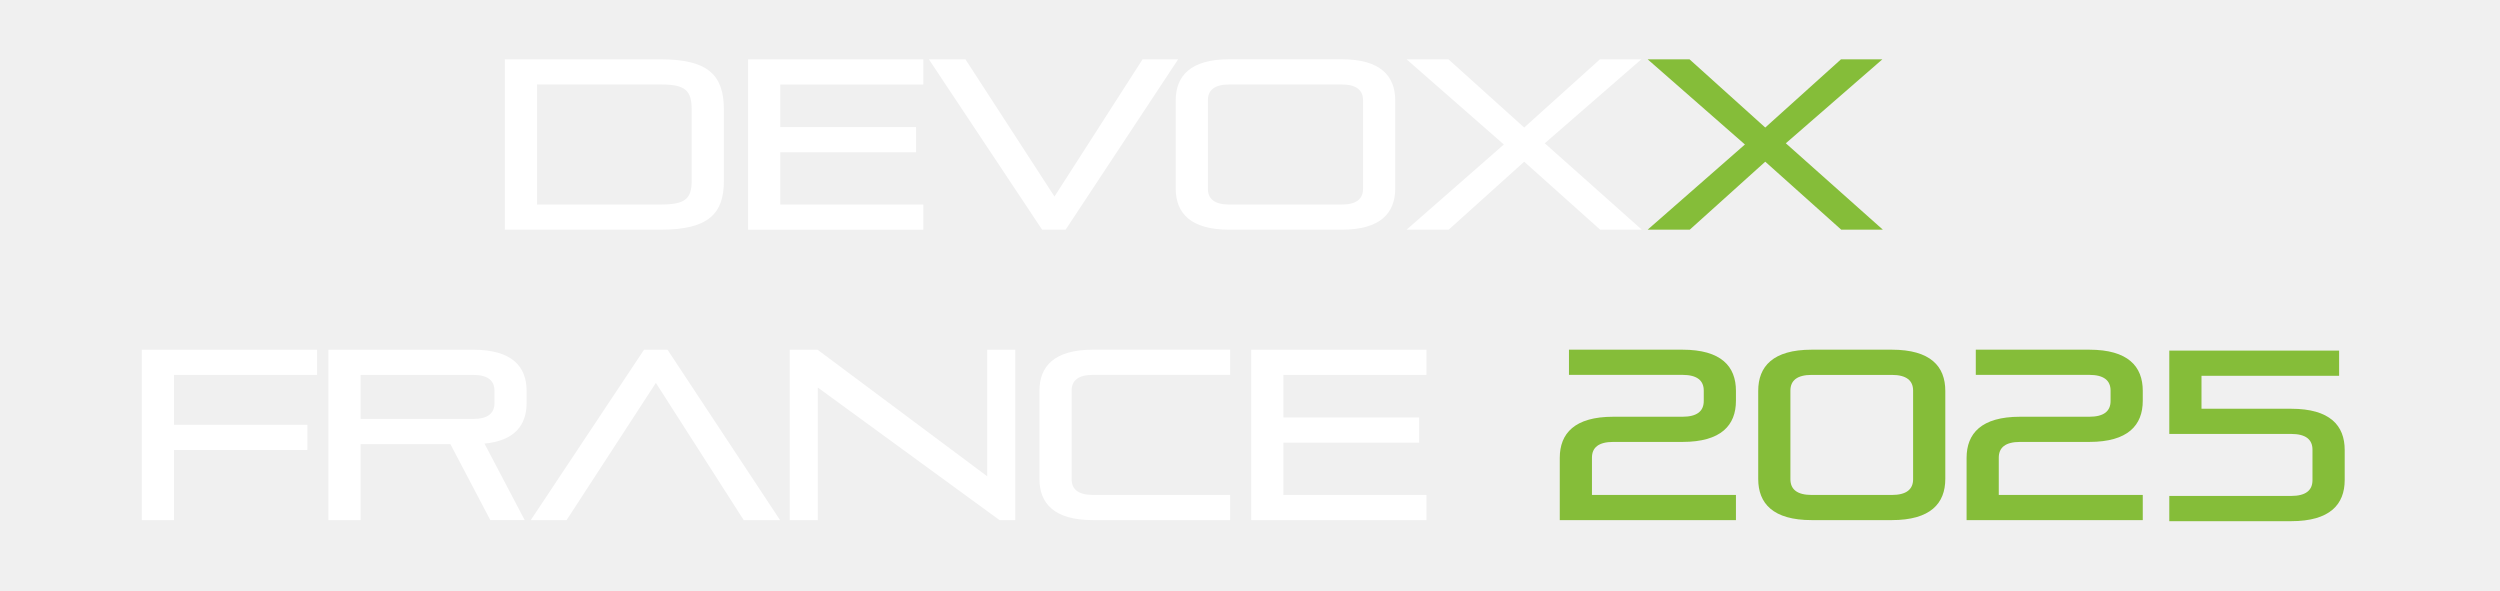
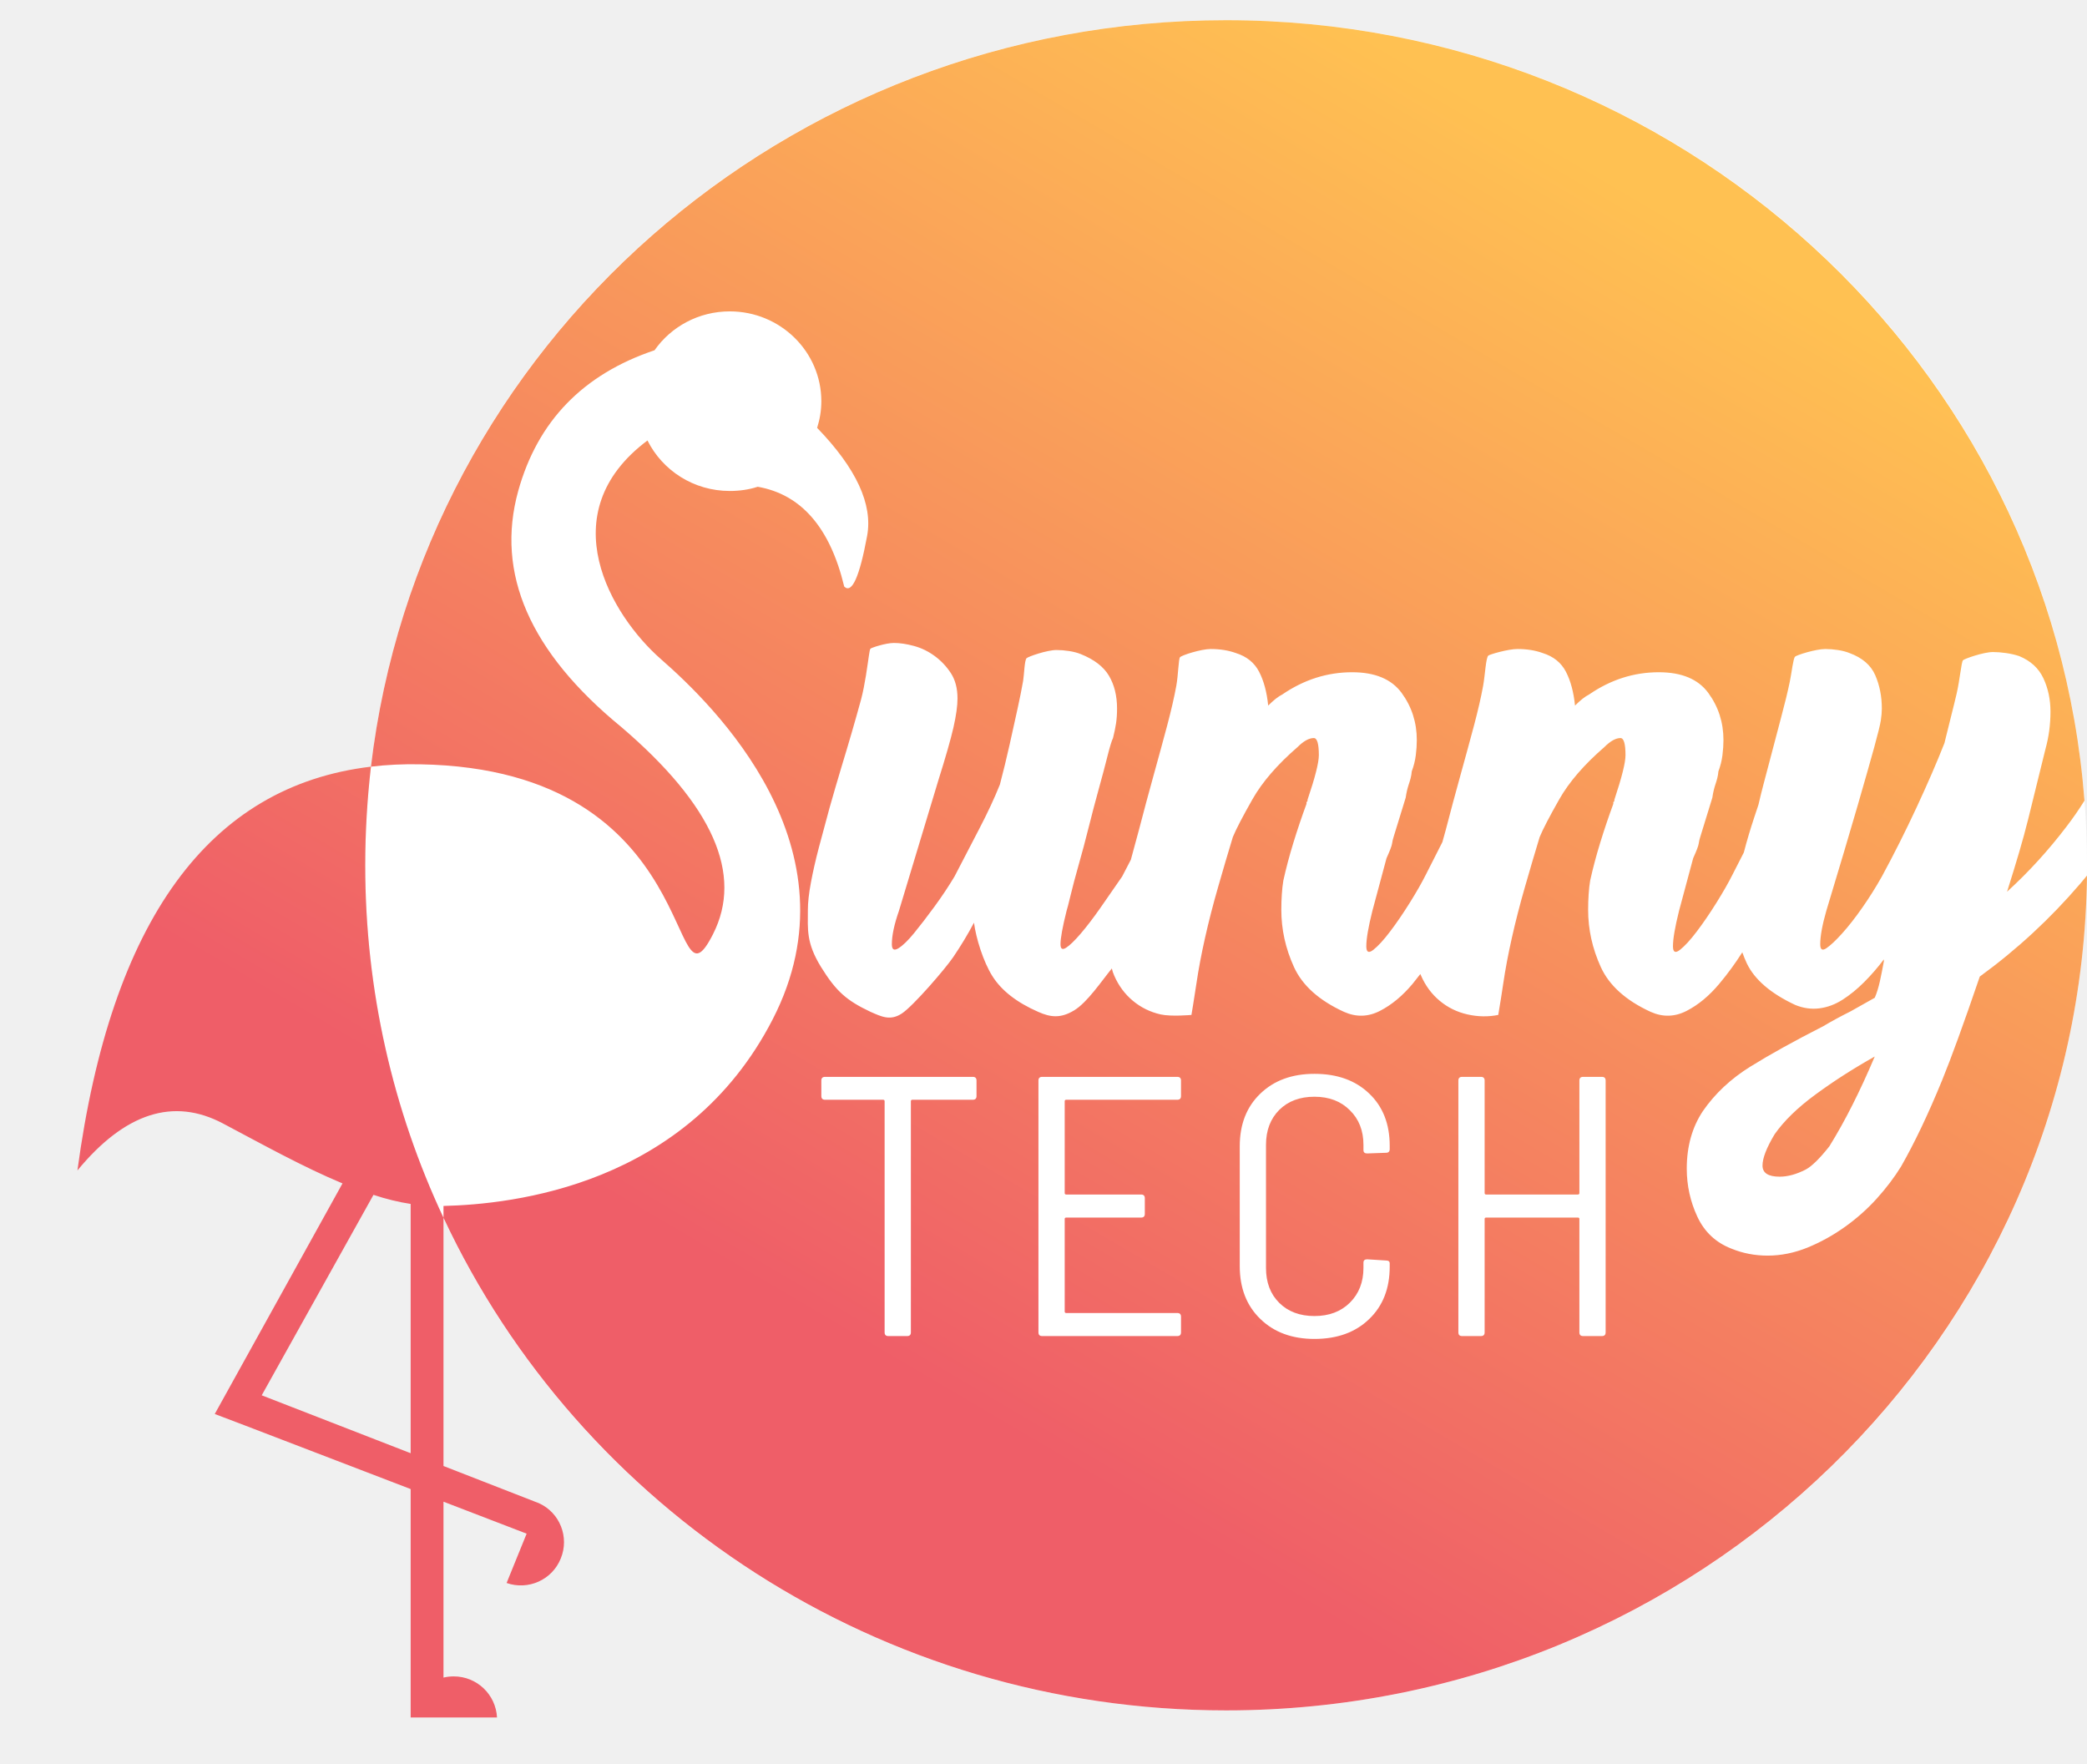
- <svg xmlns="http://www.w3.org/2000/svg" id="Calque_1" data-name="Calque 1" viewBox="0 0 841.89 199.02" width="841.89" height="199.02">
+ <svg xmlns="http://www.w3.org/2000/svg" version="1.2" viewBox="0 0 1240 1048" width="1240" height="1048">
  <defs>
-     <style>
-       .cls-1 {
-         fill:rgb(255, 255, 255);
-       }
- 
-       .cls-2 {
-         fill: #85bd39;
-       }
-     </style>
+     <linearGradient id="g1" x2="1" gradientUnits="userSpaceOnUse" gradientTransform="matrix(-418.576,717.935,-632.096,-368.529,1013.304,132.774)">
+       <stop offset="0" stop-color="#ffc152" />
+       <stop offset="1" stop-color="#ef5e68" />
+     </linearGradient>
  </defs>
-   <g>
-     <path class="cls-1" d="M170.01,77.35V19.98h52.57c16.22,0,21.19,5.62,21.19,16.95v24.04c0,10.76-4.97,16.38-21.19,16.38h-52.57ZM232.93,36.93c0-6.6-2.28-8.48-10.35-8.48h-41.73v40.42h41.73c8.07,0,10.35-1.87,10.35-7.99v-23.96Z" />
-     <path class="cls-1" d="M251.92,77.35V19.98h59.01v8.48h-48.17v14.34h45.72v8.48h-45.72v17.6h48.17v8.48h-59.01Z" />
-     <path class="cls-1" d="M350.94,77.35l-38.14-57.38h12.31l29.99,46.21,29.67-46.21h11.98l-37.9,57.38h-7.91Z" />
-     <path class="cls-1" d="M413.94,77.35c-13.04,0-18.01-5.62-18.01-13.86v-29.67c0-8.23,4.97-13.86,18.01-13.86h37.9c13.04,0,18.01,5.62,18.01,13.86v29.67c0,8.23-4.97,13.86-18.01,13.86h-37.9ZM459.01,33.75c0-3.42-2.28-5.3-7.17-5.3h-37.9c-4.89,0-7.17,1.87-7.17,5.3v29.83c0,3.42,2.28,5.3,7.17,5.3h37.9c4.89,0,7.17-1.87,7.17-5.3v-29.83Z" />
-     <path class="cls-1" d="M538.87,77.35l-25.59-22.9-25.43,22.9h-14.18l32.76-28.69-32.76-28.69h14.1l25.51,22.98,25.51-22.98h13.94l-32.52,28.28,32.68,29.1h-14.02Z" />
-     <path class="cls-2" d="M620.05,77.35l-25.59-22.9-25.43,22.9h-14.18l32.76-28.69-32.76-28.69h14.1l25.51,22.98,25.51-22.98h13.94l-32.52,28.28,32.68,29.1h-14.02Z" />
-     <path class="cls-1" d="M58.6,151.52v23.64h-10.84v-57.38h59.01v8.48h-48.17v16.79h44.91v8.48h-44.91Z" />
-     <path class="cls-1" d="M165.12,175.15l-13.45-25.59h-30.24v25.59h-10.84v-57.38h48.74c13.04,0,18.01,5.62,18.01,13.86v4.07c0,7.42-3.99,12.71-14.18,13.69l13.53,25.75h-11.57ZM166.51,131.55c0-3.42-2.28-5.3-7.17-5.3h-37.9v14.83h37.9c4.89,0,7.17-1.87,7.17-5.3v-4.24Z" />
-     <path class="cls-1" d="M250.45,175.15l-29.58-46.21-30.07,46.21h-12.06l38.14-57.38h7.91l37.9,57.38h-12.22Z" />
-     <path class="cls-1" d="M336.6,175.15l-61.21-44.66v44.66h-9.45v-57.38h9.37l57.13,42.62v-42.62h9.45v57.38h-5.3Z" />
-     <path class="cls-1" d="M368.05,175.15c-13.04,0-18.01-5.62-18.01-13.86v-29.67c0-8.23,4.97-13.86,18.01-13.86h46.21v8.48h-46.21c-4.89,0-7.17,1.87-7.17,5.3v29.83c0,3.42,2.28,5.3,7.17,5.3h46.21v8.48h-46.21Z" />
-     <path class="cls-1" d="M421.35,175.15v-57.38h59.01v8.48h-48.17v14.34h45.72v8.48h-45.72v17.6h48.17v8.48h-59.01Z" />
-     <path class="cls-2" d="M525.26,175.15v-20.95c0-8.23,4.97-13.86,18.01-13.86h23.31c4.89,0,7.17-1.87,7.17-5.3v-3.5c0-3.42-2.28-5.3-7.17-5.3h-38.22v-8.48h38.22c13.04,0,18.01,5.62,18.01,13.86v3.34c0,8.23-4.97,13.86-18.01,13.86h-23.31c-4.89,0-7.17,1.87-7.17,5.3v12.55h48.49v8.48h-59.33Z" />
-     <path class="cls-2" d="M610.1,175.15c-13.04,0-18.01-5.62-18.01-13.86v-29.67c0-8.23,4.97-13.86,18.01-13.86h26.98c13.04,0,18.01,5.62,18.01,13.86v29.67c0,8.23-4.97,13.86-18.01,13.86h-26.98ZM644.25,131.55c0-3.42-2.28-5.3-7.17-5.3h-26.98c-4.89,0-7.17,1.87-7.17,5.3v29.83c0,3.42,2.28,5.3,7.17,5.3h26.98c4.89,0,7.17-1.87,7.17-5.3v-29.83Z" />
-     <path class="cls-2" d="M662.26,175.15v-20.95c0-8.23,4.97-13.86,18.01-13.86h23.31c4.89,0,7.17-1.87,7.17-5.3v-3.5c0-3.42-2.28-5.3-7.17-5.3h-38.22v-8.48h38.22c13.04,0,18.01,5.62,18.01,13.86v3.34c0,8.23-4.97,13.86-18.01,13.86h-23.31c-4.89,0-7.17,1.87-7.17,5.3v12.55h48.49v8.48h-59.33Z" />
+   <style>
+ 		.s0 { fill: #ffffff } 
+ 		.s1 { fill: url(#g1) } 
+ 	</style>
+   <g id="Page-1">
+     <g id="Color">
+       <g id="Logo">
+         <path id="Oval-2" fill-rule="evenodd" class="s0" d="m728.5 1016.2c-282.9 0-511.5-224.5-511.5-502.1 0-277.7 228.6-502.1 511.5-502.1 282.9 0 511.5 224.4 511.5 502.1 0 277.6-228.6 502.1-511.5 502.1z" />
+         <path id="Combined-Shape" fill-rule="evenodd" class="s1" d="m1036.1 506.5q-3.4 6.6-6.7 13.1-3.6 7.2-9.6 16.8-6 9.6-11.7 17.1-5.7 7.5-9.9 10.8-4.2 3.3-4.2-2.1 0-6.6 3.6-21l8.4-31.3q3-6.6 3.3-8.7 0.3-2.1 0.9-3.9l7.2-23.4q0.6-4.2 1.8-7.8c0.8-2.4 1.6-5 1.8-7.8q1.8-4.8 2.4-9.6 0.6-4.8 0.6-9 0-15.7-9-28-9-12.3-29.4-12.3-22.2 0-41.4 13.2-3.6 1.8-8.4 6.6-1.2-12-5.4-20.1-4.2-8.1-13.8-11.1-6.6-2.4-15-2.4c-5.6 0-16.5 3.2-17.3 3.9-1.5 1.3-1.9 11.4-3.1 18q-1.8 9.9-5.4 23.5-3.6 13.5-8.1 29.7-4.5 16.2-8.7 32.4-1 3.6-2 7.2-5 9.8-9.8 19.3-3.6 7.2-9.6 16.8-6 9.6-11.7 17.1-5.7 7.5-9.9 10.8-4.2 3.3-4.2-2.1 0-6.6 3.6-21l8.4-31.3q3-6.6 3.3-8.7 0.3-2.1 0.9-3.9l7.2-23.4q0.6-4.2 1.8-7.8c0.8-2.4 1.6-5 1.8-7.8q1.8-4.8 2.4-9.6 0.6-4.8 0.6-9 0-15.7-9-28-9-12.3-29.4-12.3-22.2 0-41.5 13.2-3.6 1.8-8.4 6.6-1.2-12-5.4-20.1-4.2-8.1-13.8-11.1-6.6-2.4-15-2.4c-5.6 0-17.3 3.7-18.2 4.9-0.9 1.1-1 10.4-2.2 17q-1.8 9.9-5.4 23.5-3.6 13.5-8.1 29.7-4.5 16.2-8.7 32.4-2.4 9-4.8 17.7-2.6 4.9-5.2 10-6.6 9.6-12.9 18.6-6.3 9-11.7 15.3-5.4 6.3-8.7 8.4-3.3 2.1-3.3-2.1 0-5.4 3.6-19.8 0.6-1.8 2.4-9.3 1.8-7.5 4.8-18.1 3-10.5 6-22.5 3-12 6-22.8 3-10.8 5.1-19.2 2.1-8.4 3.3-10.8 1.2-4.8 1.8-8.7 0.6-4 0.6-8.8 0-11.4-4.8-19.5-4.8-8.1-16.8-12.9-3-1.2-6.9-1.8-3.9-0.6-7.5-0.6c-5.6 0-16.9 3.9-17.8 4.9-1.2 1.3-1.4 9.8-2 13.4q-1.2 6.9-3.3 16.5-2.1 9.7-4.8 21.7-2.7 12-5.7 23.4-4.8 12-12.3 26.4-7.5 14.4-14.7 28.3-5.4 9-12 18-6.6 9-12 15.6-5.4 6.6-9.3 9-3.9 2.4-3.9-2.4 0-7.8 4.2-19.8l23.4-77.5q6.6-21 9-31.5 2.4-10.6 2.4-17.2 0-9-3.9-15-3.9-6-9.6-10.2-5.7-4.2-12.3-6-6.6-1.8-12-1.8c-4.8 0-13.3 2.8-13.9 3.4-0.3 0.3-0.6 1.7-0.9 3.9-0.9 5.9-2.3 17.3-4.7 26.3q-5.1 18.7-11.7 40.3-3.6 12-7 24-3.3 12-6.3 23.4-3 11.4-4.8 21.1-1.8 9.6-1.8 16.2c0 11.6-1.1 19.4 7.8 33.9 9 14.5 15.1 19.9 29.5 26.7 6.4 2.8 11.7 5.5 18.6 0.9 6.8-4.5 25.9-26.7 30.5-33.5q6.9-10.2 12.3-20.4c1.2 9.2 5.5 23.1 10.9 31.7q8.1 12.9 27.3 21.3c7.2 3.2 13.2 4 21.3-0.9 7.8-4.7 16.2-17.3 22.4-24.9q0.5 2.2 1.4 4.2 3.9 9 11.1 15 7.2 6 16.5 8.1c6.2 1.4 18.3 0.3 18.3 0.3 0 0 1.8-10.7 3-18.9q1.8-12.3 5.1-27 3.3-14.7 7.8-30.3 4.5-15.7 8.7-29.5 3-7.2 11.7-22.5 8.7-15.3 26.7-30.9 5.4-5.4 9.7-5.4 3 0 3 10.2 0 6.6-6.7 26.4 0 1.2-0.3 1.2c-0.2 0-0.5 0.4-0.3 1.2q-4.2 11.4-7.8 23.1-3.6 11.7-6 22.6-0.6 3.6-0.9 8.1-0.3 4.5-0.3 9.3 0 17.4 7.5 33.9 7.5 16.5 29.8 26.7 10.8 4.8 21.3-0.6 10.5-5.4 19.5-16.2 2.3-2.8 4.5-5.7 0.2 0.5 0.4 0.9 3.9 9 11.1 15 7.2 6 16.5 8.1 9.3 2.1 18.3 0.3 1.8-10.7 3-18.9 1.8-12.3 5.1-27 3.3-14.7 7.8-30.3 4.5-15.7 8.7-29.5 3-7.2 11.7-22.5 8.7-15.3 26.7-30.9 5.4-5.4 9.6-5.4 3 0 3 10.2 0 6.6-6.6 26.4 0 1.2-0.3 1.2c-0.2 0-0.5 0.4-0.3 1.2q-4.2 11.4-7.8 23.1-3.6 11.7-6 22.6-0.6 3.6-0.9 8.1-0.3 4.5-0.3 9.3 0 17.4 7.5 33.9 7.5 16.5 29.7 26.7 10.8 4.8 21.3-0.6 10.5-5.4 19.5-16.2 7.3-8.7 13.6-18.6 1.2 3.4 2.7 6.6 6.9 14.4 28.6 24.6 7.2 3 14.4 2.1 7.2-0.9 13.8-5.1 6.6-4.2 12.9-10.5 6.3-6.3 11.7-13.5v1.2q-1.2 6.6-2.4 12-1.2 5.4-3 9.6l-14.4 8.1q-9 4.5-16.2 8.8-25.9 13.2-43.3 24-17.4 10.8-28.2 26.4-9.6 14.4-9.6 34.2 0 15.1 6.3 28.6 6.3 13.5 20.1 18.9 10.2 4.2 21.6 4.2 12 0 23.8-4.8 11.7-4.8 22.2-12.3 10.5-7.5 18.9-16.8 8.4-9.3 14.4-19 12-21 24.3-51 8.2-20 22.5-61.9 33-24 59.7-55.2 2-2.4 4-4.8c-3.4 274.5-231.1 496-511.5 496-206.3 0-384.2-120-465-292.7v147.5l56.7 22.1c12.4 5.6 18.2 20.1 13 32.8-5.1 12.8-19.4 19.1-32.2 14.6l11.9-29.3-49.4-19v104.5q2.9-0.7 6.1-0.7c13.8 0 25 10.8 25.7 24.4h-31.8-19.5v-135.7l-98.5-37.8-17.9-6.8 75.9-137c-23.1-9.6-47.2-23-71-35.6q-44.2-23.4-86.5 27.9 30-222.7 174.4-239.9c29.6-249.7 245.8-443.5 508.1-443.5 269.3 0 490.1 204.4 510 463.7q-5 8-10.6 15.3-16.2 21.3-35.4 38.8 4.2-13.3 7.2-23.5 3-10.2 5.4-19.8 2.4-9.6 4.8-19.5 2.4-9.9 5.4-21.9 3-10.8 3-22.3 0-10.8-4.2-19.8-4.2-9-14.4-13.2-3.6-1.2-7.8-1.8-4.2-0.6-7.8-0.6c-5.6 0-17 4-17.8 4.9-1 1.3-1.8 11.4-3.8 20-2 8.6-4.6 18.4-7.2 29.2q-6.6 16.8-16.5 38.1-9.9 21.3-20.7 41.2-5.4 9.6-11.7 18.6-6.3 9-12 15.3-5.7 6.3-9.3 8.7-3.6 2.4-3.6-2.4 0-7.2 3.6-19.8 12-39.7 18.6-62.5 6.6-22.8 9.9-34.8 3.3-12 3.9-15.9 0.6-4 0.6-7 0-10.8-3.9-19.8-3.9-9-15.3-13.2-3-1.2-6.9-1.8-3.9-0.6-7.5-0.6c-5.6 0-17.2 3.6-18 4.6-1.1 1.2-1.9 9.1-3.1 14.9q-1.8 8.7-5.1 21-3.3 12.4-6.9 26.2c-2.4 9.2-4.8 17.8-6.6 25.8l-2.4 7.2q-3.6 10.8-6.3 21.2zm-772.6 217v-7c40.9-1 144.7-11.9 195.6-110.9 52.5-102-35.7-187.1-66.2-213.8-29.8-26-66.1-86.8-8.2-130.1 8.9 17.8 27.4 30 48.9 30 5.8 0 11.4-0.8 16.6-2.5q38.8 6.8 51.4 59.3 6.8 6.6 13.6-30.1 5.2-28.1-29.7-64.2c1.6-5 2.5-10.3 2.5-15.8 0-29.5-24.4-53.4-54.4-53.4-18.5 0-34.9 9.1-44.7 23.1q-63.7 21.4-81 83.6-20.3 73.4 61.2 140.2 81.7 69.8 54.5 123.2c-27.1 53.3-3.2-98.1-174-101q-15.1-0.3-29.2 1.4c-2.2 19.2-3.4 38.8-3.4 58.6 0 74.7 16.6 145.7 46.5 209.4zm-19.5-8.2c-7.2-1.1-14.6-2.9-22.1-5.4l-66.4 119.1 88.5 34.4zm813.4-16.2q-10.2 0-10.2-6.6 0-6.6 7.2-18.6 8.4-12 24.4-23.7 15.9-11.7 35.1-22.5-13.2 31.2-27 53.4-8.7 11-14.1 13.8-8.2 4.2-15.4 4.2zm-479.4-59.3h-87.8q-2.2 0-2.2 2.2v9.2q0 2.2 2.2 2.2h34.5q0.9 0 0.9 0.9v137.3q0 2.2 2.2 2.2h11.2q2.2 0 2.2-2.2v-137.3q0-0.9 0.9-0.9h35.9q2.2 0 2.2-2.2v-9.2q0-2.2-2.2-2.2zm123.7 11.4v-9.2q0-2.2-2.2-2.2h-80.3q-2.2 0-2.2 2.2v149.6q0 2.2 2.2 2.2h80.3q2.2 0 2.2-2.2v-9.3q0-2.2-2.2-2.2h-66q-0.9 0-0.9-0.9v-55q0-0.8 0.9-0.8h44.5q2.2 0 2.2-2.2v-9.3q0-2.2-2.2-2.2h-44.5q-0.9 0-0.9-0.9v-54.5q0-0.9 0.9-0.9h66q2.2 0 2.2-2.2zm79.3 144.3q20.3 0 32.5-11.8 12.2-11.7 12.2-31.1v-2q0-1.7-2.2-1.7l-11.2-0.7q-2.2 0-2.2 2v3.1q0 12.7-8.1 20.7-8 7.9-21 7.9-13 0-20.9-7.8-7.9-7.8-7.9-20.8v-73.1q0-12.9 7.9-20.8 7.9-7.8 20.9-7.8 13 0 21 8 8.1 7.9 8.1 20.6v3.1q0 2 2.2 2l11.2-0.4q2.2 0 2.2-2.2v-2q0-19.4-12.2-31-12.2-11.7-32.5-11.7-20 0-32.2 11.8-12.2 11.7-12.2 31.3v71.1q0 19.6 12.2 31.4 12.2 11.9 32.2 11.9zm157.4-153.5v66.8q0 0.9-0.9 0.9h-54.5q-0.9 0-0.9-0.9v-66.8q0-2.2-2.2-2.2h-11.2q-2.2 0-2.2 2.2v149.6q0 2.2 2.2 2.2h11.2q2.2 0 2.2-2.2v-67.4q0-0.8 0.9-0.8h54.5q0.9 0 0.9 0.8v67.4q0 2.2 2.2 2.2h11.2q2.2 0 2.2-2.2v-149.6q0-2.2-2.2-2.2h-11.2q-2.2 0-2.2 2.2z" />
+       </g>
+     </g>
  </g>
-   <path class="cls-2" d="M730.52,175.5v-8.49h41.04c4.9,0,7.18-1.88,7.18-5.3v-10.28c0-3.43-2.28-5.3-7.18-5.3h-41.04v-28.07h57.19v8.49h-46.34v11.1h30.19c13.05,0,18.03,5.63,18.03,13.87v10.12c0,8.24-4.98,13.87-18.03,13.87h-41.04Z" />
</svg>
